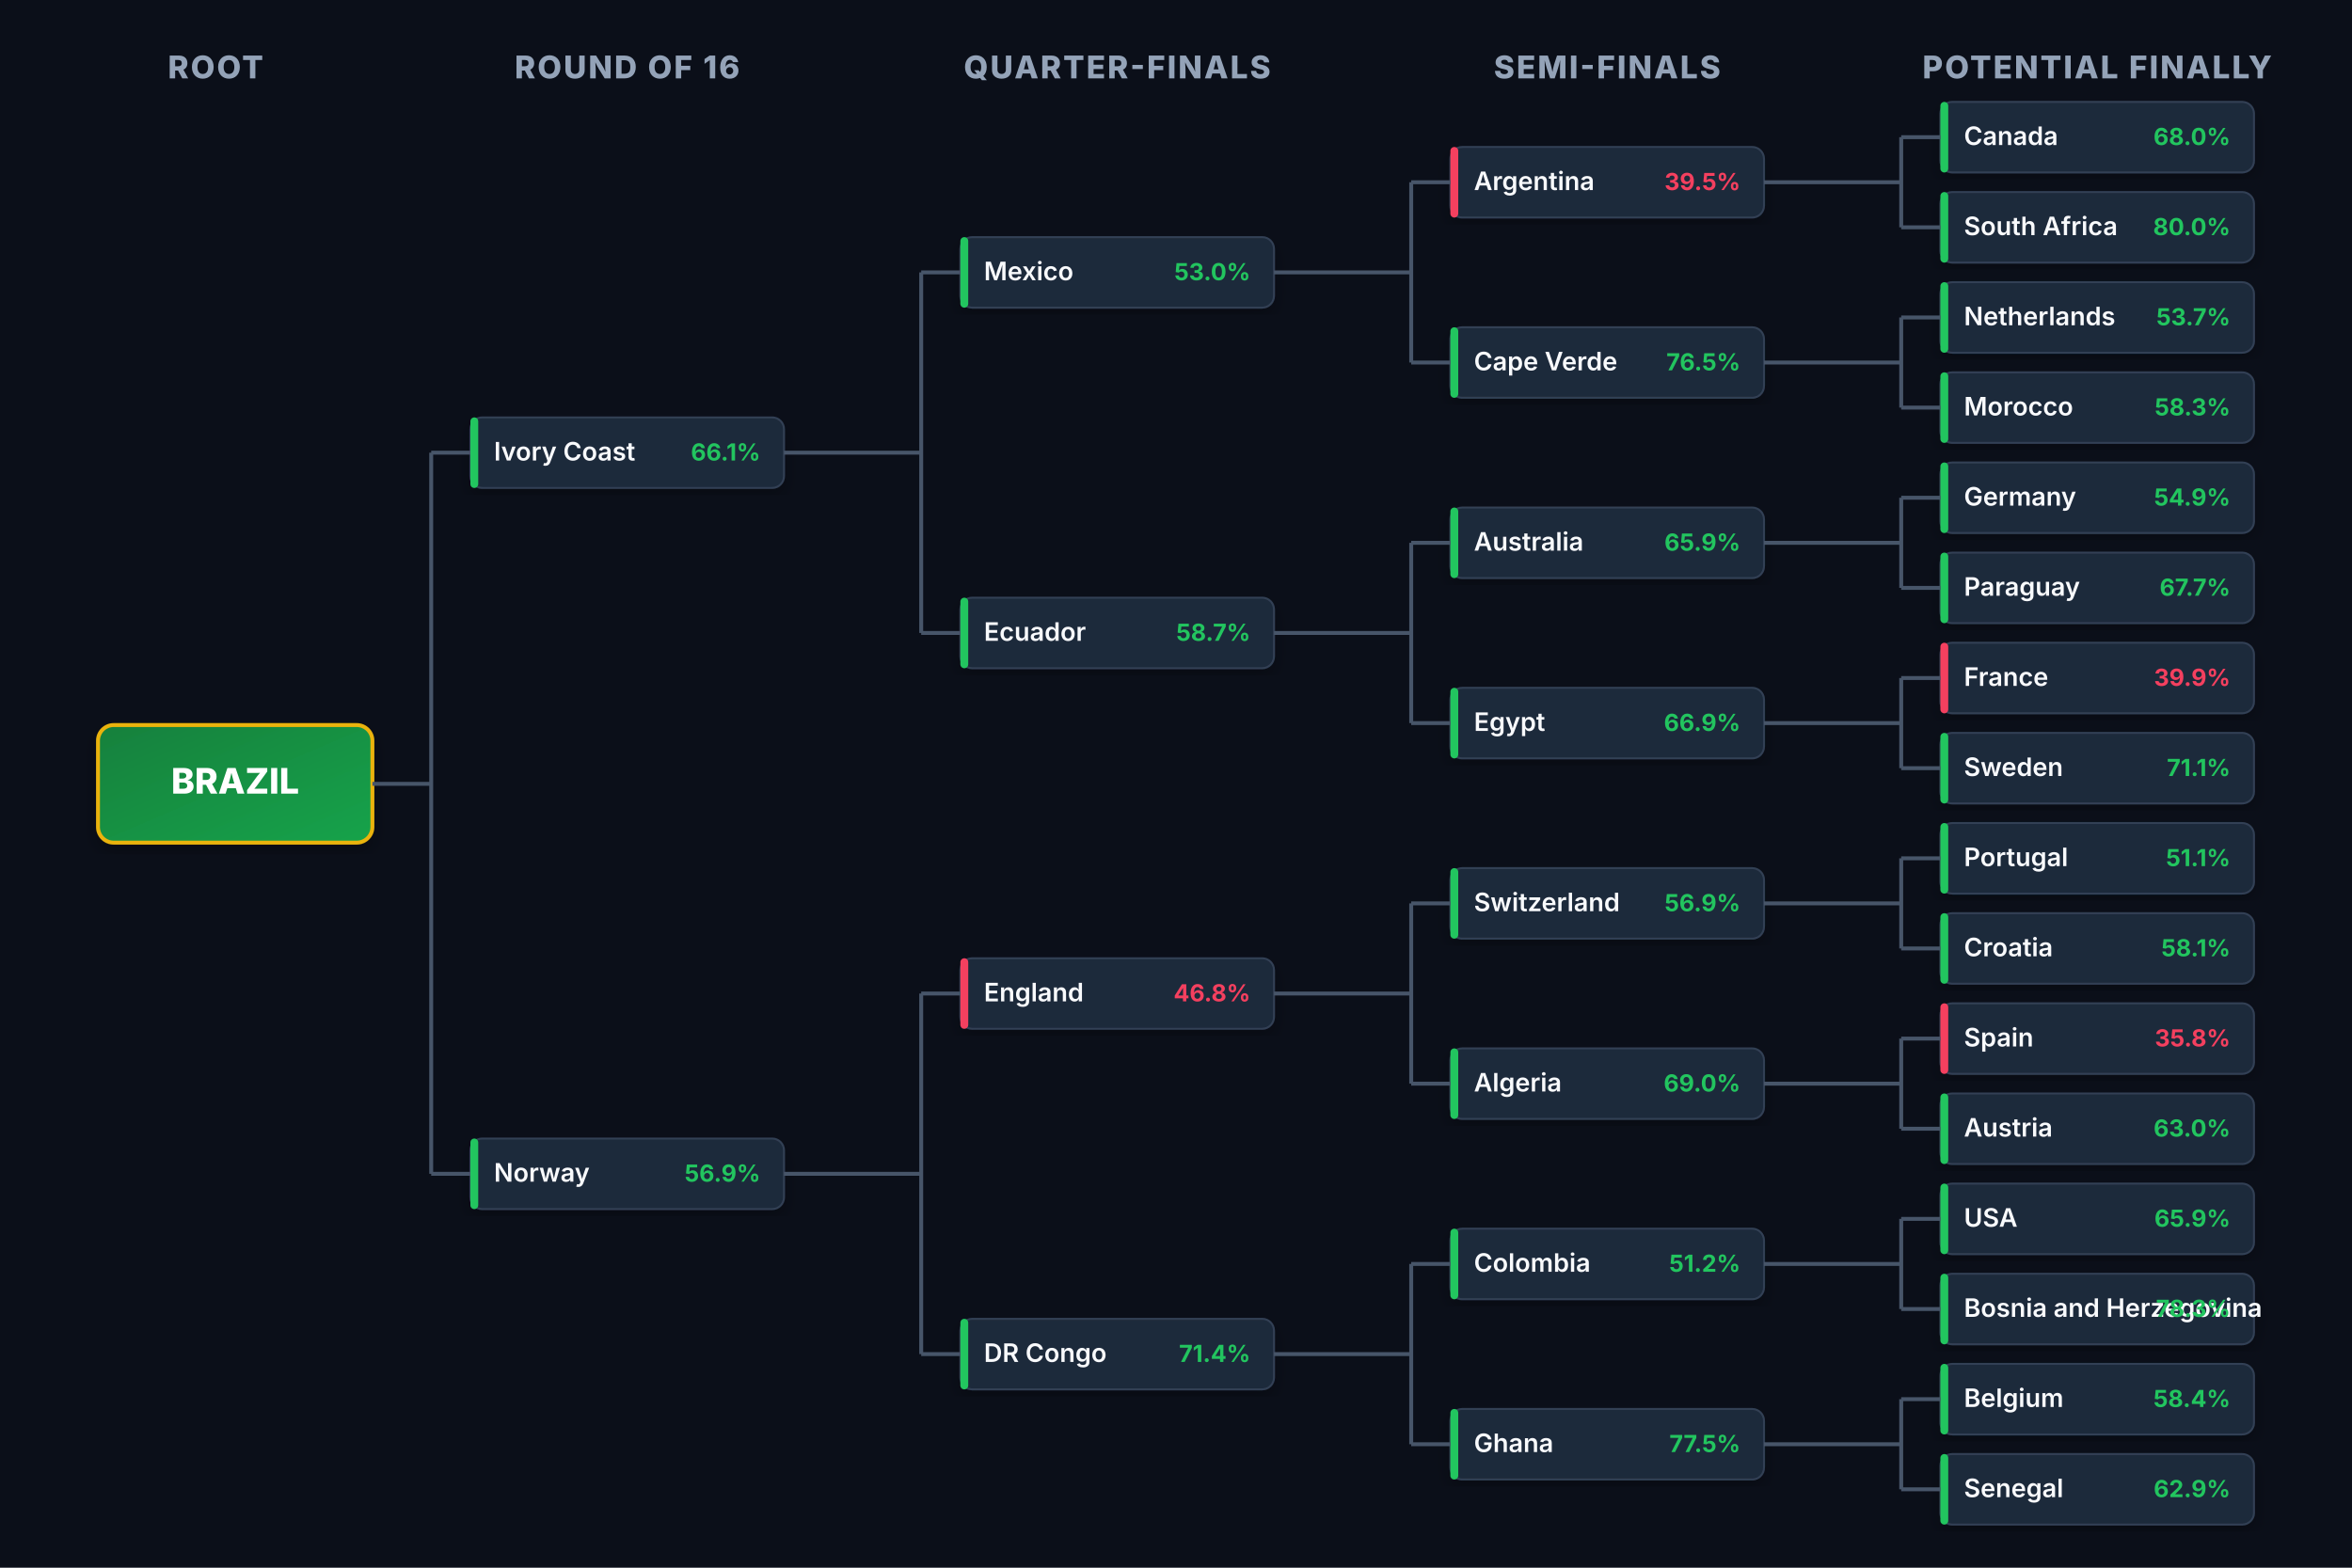
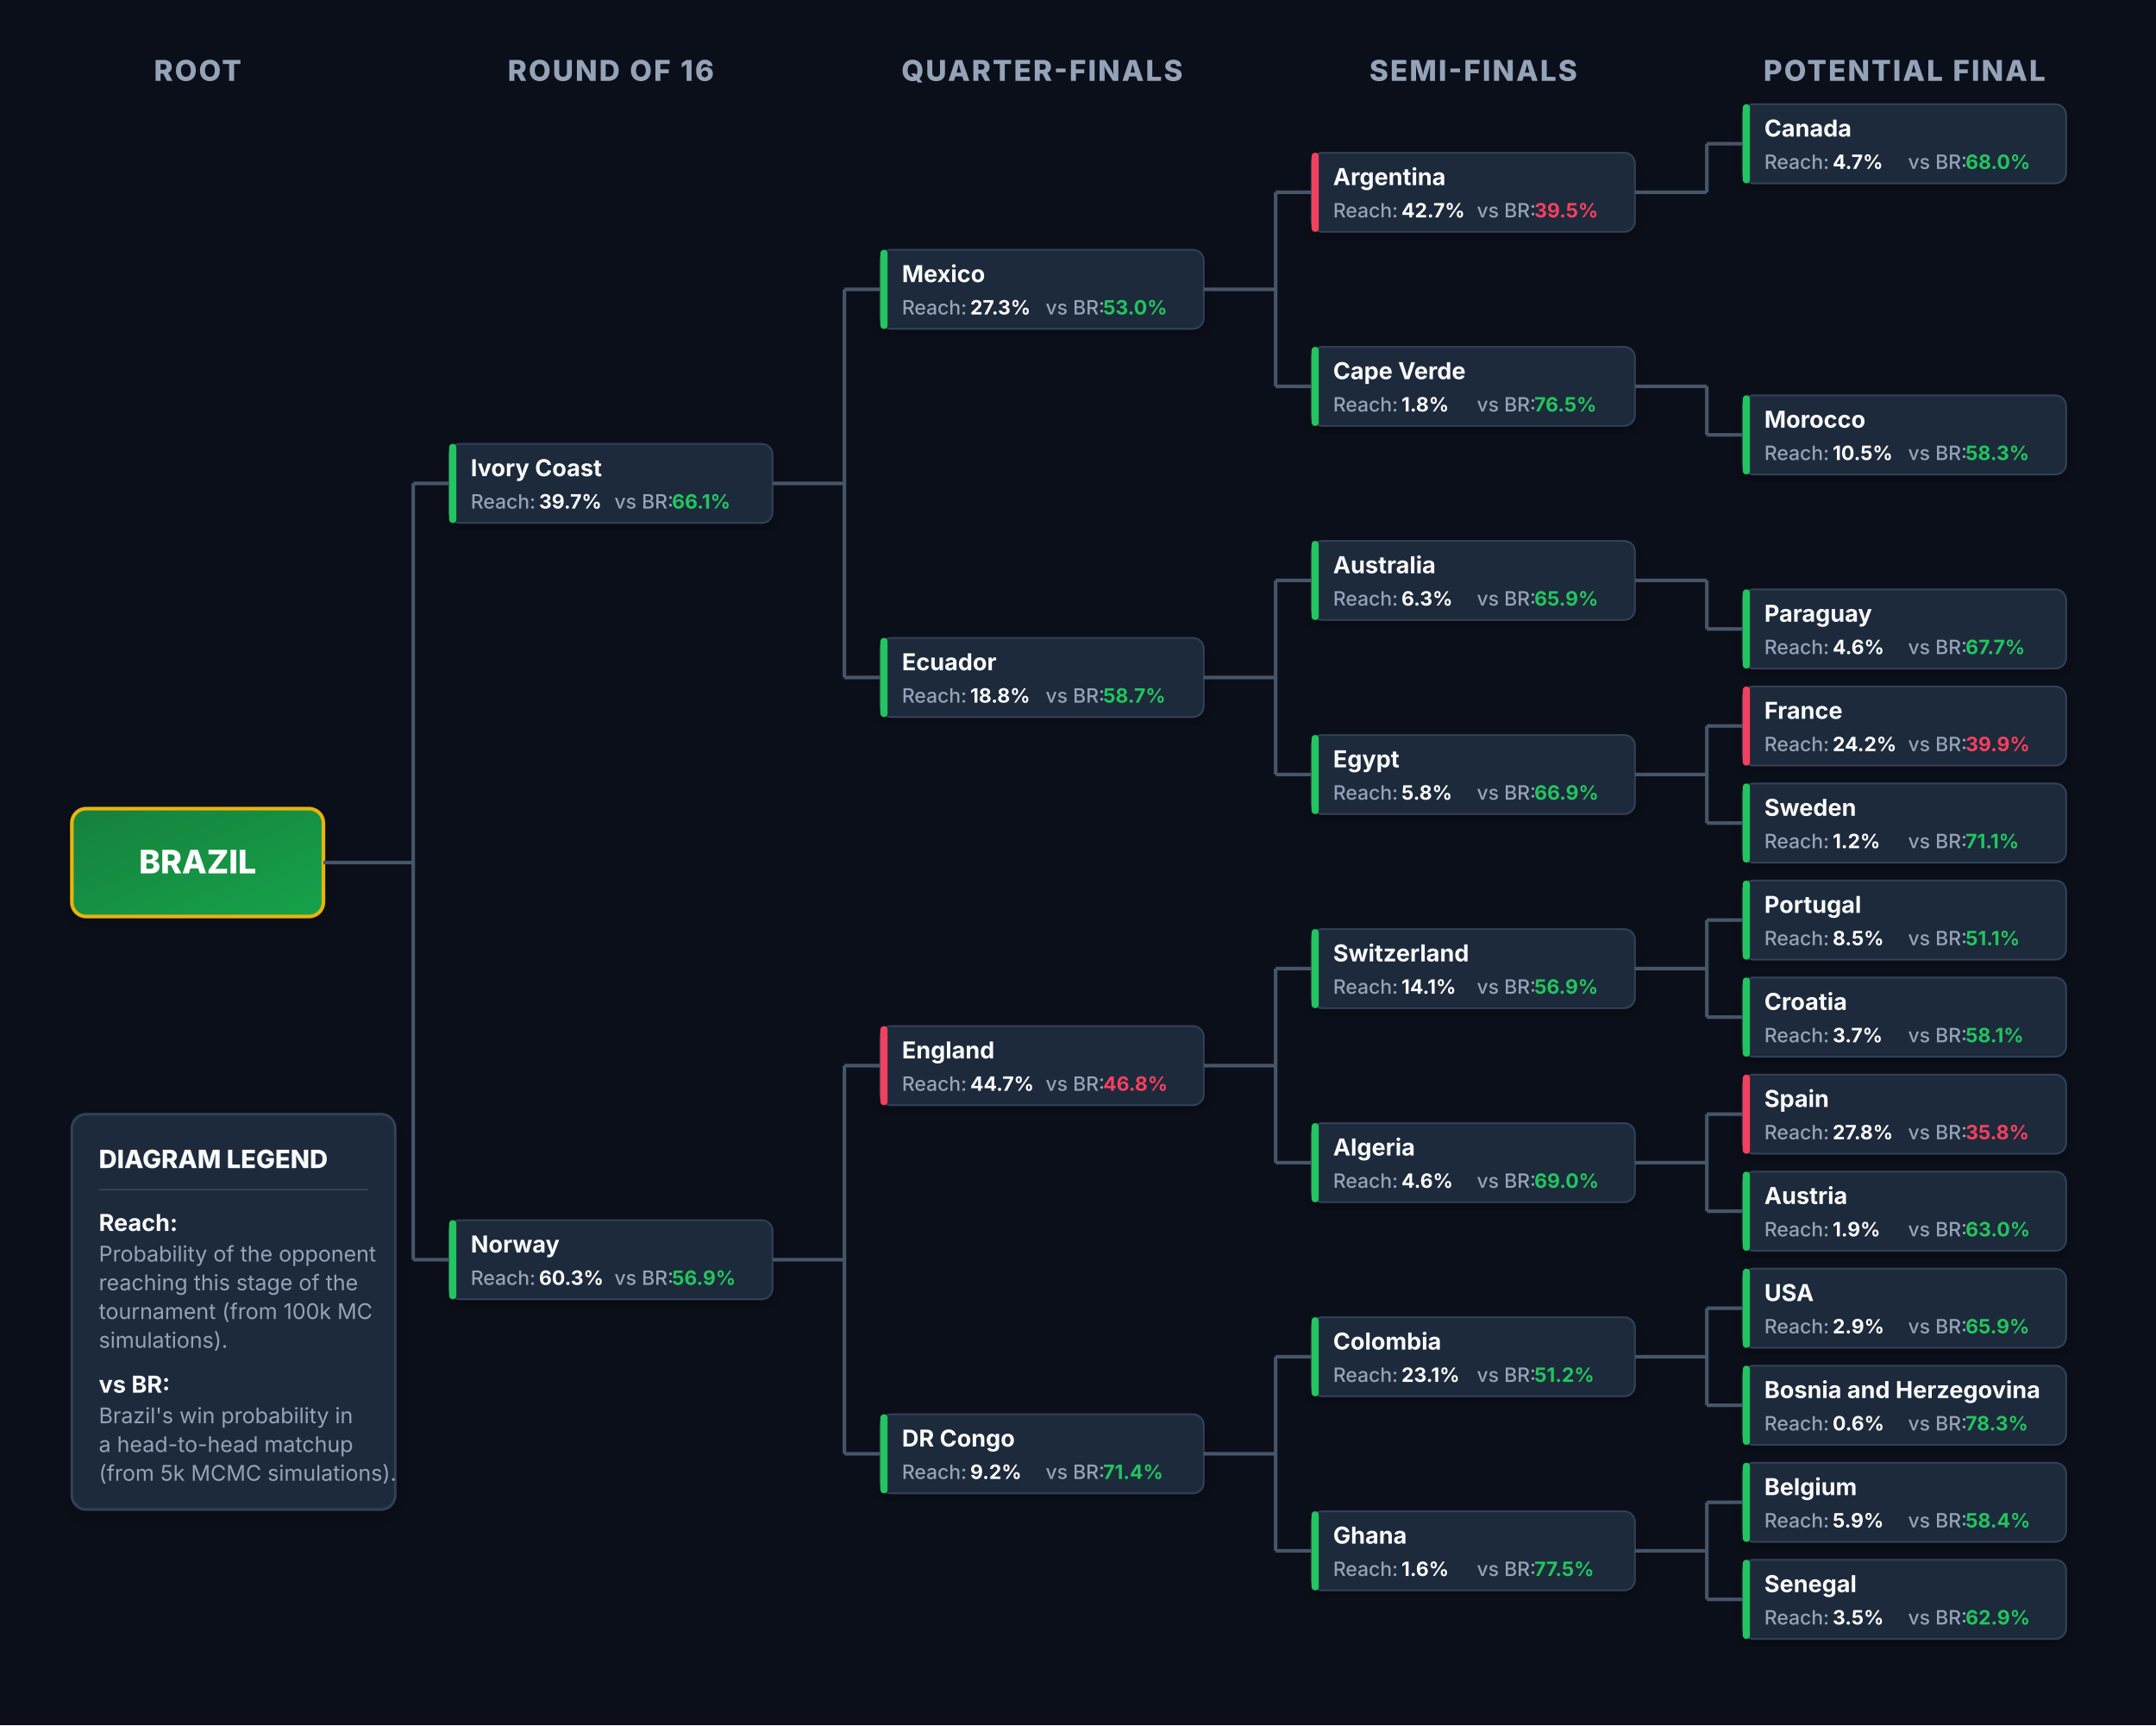
- <svg xmlns="http://www.w3.org/2000/svg" viewBox="0 0 1200 800" width="100%" height="100%">
-   <rect width="1200" height="800" fill="#0b0f19" />
+ <svg xmlns="http://www.w3.org/2000/svg" viewBox="0 0 1200 960" width="100%" height="100%">
+   <rect width="1200" height="960" fill="#0b0f19" />
  <defs>
    <linearGradient id="brazilGrad" x1="0%" y1="0%" x2="100%" y2="100%">
      <stop offset="0%" stop-color="#15803d" />
      <stop offset="100%" stop-color="#16a34a" />
    </linearGradient>
    <filter id="shadow" x="-10%" y="-10%" width="120%" height="120%">
      <feDropShadow dx="0" dy="4" stdDeviation="4" flood-color="#000" flood-opacity="0.25" />
    </filter>
  </defs>
  <style>
-     .team-text { font-family: "Plus Jakarta Sans", "Inter", sans-serif; font-size: 13px; font-weight: 600; fill: #f8fafc; }
-     .prob-text { font-family: "Plus Jakarta Sans", "Inter", sans-serif; font-size: 12px; font-weight: 700; }
+     .team-text { font-family: "Plus Jakarta Sans", "Inter", sans-serif; font-size: 13px; font-weight: 700; fill: #f8fafc; }
+     .lbl-text { font-family: "Plus Jakarta Sans", "Inter", sans-serif; font-size: 11px; font-weight: 500; fill: #94a3b8; }
+     .val-text { font-family: "Plus Jakarta Sans", "Inter", sans-serif; font-size: 11px; font-weight: 700; }
    .stage-title { font-family: "Plus Jakarta Sans", "Inter", sans-serif; font-size: 16px; font-weight: 800; fill: #94a3b8; letter-spacing: 1px; }
    .brazil-title { font-family: "Plus Jakarta Sans", "Inter", sans-serif; font-size: 18px; font-weight: 800; fill: #ffffff; }
    .connection-line { fill: none; stroke: #475569; stroke-width: 2; }
+     .legend-title { font-family: "Plus Jakarta Sans", "Inter", sans-serif; font-size: 14px; font-weight: 800; fill: #f8fafc; }
+     .legend-text { font-family: "Plus Jakarta Sans", "Inter", sans-serif; font-size: 12px; fill: #94a3b8; }
  </style>
-   <text x="110" y="40" text-anchor="middle" class="stage-title">ROOT</text>
-   <text x="320" y="40" text-anchor="middle" class="stage-title">ROUND OF 16</text>
-   <text x="570" y="40" text-anchor="middle" class="stage-title">QUARTER-FINALS</text>
-   <text x="820" y="40" text-anchor="middle" class="stage-title">SEMI-FINALS</text>
-   <text x="1070" y="40" text-anchor="middle" class="stage-title">POTENTIAL FINALLY</text>
-   <rect x="50" y="370" width="140" height="60" rx="8" fill="url(#brazilGrad)" stroke="#eab308" stroke-width="2" filter="url(#shadow)" />
-   <text x="120" y="405" text-anchor="middle" class="brazil-title">BRAZIL</text>
-   <g filter="url(#shadow)">
-     <rect x="990" y="52" width="160" height="36" rx="6" fill="#1e293b" stroke="#334155" stroke-width="1" />
-     <rect x="990" y="52" width="4" height="36" rx="2" fill="#22c55e" />
-     <text x="1002" y="74" class="team-text">Canada</text>
-     <text x="1138" y="74" text-anchor="end" fill="#22c55e" class="prob-text">68.0%</text>
-   </g>
-   <g filter="url(#shadow)">
-     <rect x="990" y="98" width="160" height="36" rx="6" fill="#1e293b" stroke="#334155" stroke-width="1" />
-     <rect x="990" y="98" width="4" height="36" rx="2" fill="#22c55e" />
-     <text x="1002" y="120" class="team-text">South Africa</text>
-     <text x="1138" y="120" text-anchor="end" fill="#22c55e" class="prob-text">80.0%</text>
-   </g>
-   <g filter="url(#shadow)">
-     <rect x="990" y="144" width="160" height="36" rx="6" fill="#1e293b" stroke="#334155" stroke-width="1" />
-     <rect x="990" y="144" width="4" height="36" rx="2" fill="#22c55e" />
-     <text x="1002" y="166" class="team-text">Netherlands</text>
-     <text x="1138" y="166" text-anchor="end" fill="#22c55e" class="prob-text">53.7%</text>
-   </g>
-   <g filter="url(#shadow)">
-     <rect x="990" y="190" width="160" height="36" rx="6" fill="#1e293b" stroke="#334155" stroke-width="1" />
-     <rect x="990" y="190" width="4" height="36" rx="2" fill="#22c55e" />
-     <text x="1002" y="212" class="team-text">Morocco</text>
-     <text x="1138" y="212" text-anchor="end" fill="#22c55e" class="prob-text">58.3%</text>
-   </g>
-   <g filter="url(#shadow)">
-     <rect x="990" y="236" width="160" height="36" rx="6" fill="#1e293b" stroke="#334155" stroke-width="1" />
-     <rect x="990" y="236" width="4" height="36" rx="2" fill="#22c55e" />
-     <text x="1002" y="258" class="team-text">Germany</text>
-     <text x="1138" y="258" text-anchor="end" fill="#22c55e" class="prob-text">54.9%</text>
-   </g>
-   <g filter="url(#shadow)">
-     <rect x="990" y="282" width="160" height="36" rx="6" fill="#1e293b" stroke="#334155" stroke-width="1" />
-     <rect x="990" y="282" width="4" height="36" rx="2" fill="#22c55e" />
-     <text x="1002" y="304" class="team-text">Paraguay</text>
-     <text x="1138" y="304" text-anchor="end" fill="#22c55e" class="prob-text">67.7%</text>
-   </g>
-   <g filter="url(#shadow)">
-     <rect x="990" y="328" width="160" height="36" rx="6" fill="#1e293b" stroke="#334155" stroke-width="1" />
-     <rect x="990" y="328" width="4" height="36" rx="2" fill="#f43f5e" />
-     <text x="1002" y="350" class="team-text">France</text>
-     <text x="1138" y="350" text-anchor="end" fill="#f43f5e" class="prob-text">39.9%</text>
-   </g>
-   <g filter="url(#shadow)">
-     <rect x="990" y="374" width="160" height="36" rx="6" fill="#1e293b" stroke="#334155" stroke-width="1" />
-     <rect x="990" y="374" width="4" height="36" rx="2" fill="#22c55e" />
-     <text x="1002" y="396" class="team-text">Sweden</text>
-     <text x="1138" y="396" text-anchor="end" fill="#22c55e" class="prob-text">71.1%</text>
-   </g>
-   <g filter="url(#shadow)">
-     <rect x="990" y="420" width="160" height="36" rx="6" fill="#1e293b" stroke="#334155" stroke-width="1" />
-     <rect x="990" y="420" width="4" height="36" rx="2" fill="#22c55e" />
-     <text x="1002" y="442" class="team-text">Portugal</text>
-     <text x="1138" y="442" text-anchor="end" fill="#22c55e" class="prob-text">51.1%</text>
-   </g>
-   <g filter="url(#shadow)">
-     <rect x="990" y="466" width="160" height="36" rx="6" fill="#1e293b" stroke="#334155" stroke-width="1" />
-     <rect x="990" y="466" width="4" height="36" rx="2" fill="#22c55e" />
-     <text x="1002" y="488" class="team-text">Croatia</text>
-     <text x="1138" y="488" text-anchor="end" fill="#22c55e" class="prob-text">58.1%</text>
-   </g>
-   <g filter="url(#shadow)">
-     <rect x="990" y="512" width="160" height="36" rx="6" fill="#1e293b" stroke="#334155" stroke-width="1" />
-     <rect x="990" y="512" width="4" height="36" rx="2" fill="#f43f5e" />
-     <text x="1002" y="534" class="team-text">Spain</text>
-     <text x="1138" y="534" text-anchor="end" fill="#f43f5e" class="prob-text">35.8%</text>
-   </g>
-   <g filter="url(#shadow)">
-     <rect x="990" y="558" width="160" height="36" rx="6" fill="#1e293b" stroke="#334155" stroke-width="1" />
-     <rect x="990" y="558" width="4" height="36" rx="2" fill="#22c55e" />
-     <text x="1002" y="580" class="team-text">Austria</text>
-     <text x="1138" y="580" text-anchor="end" fill="#22c55e" class="prob-text">63.0%</text>
-   </g>
-   <g filter="url(#shadow)">
-     <rect x="990" y="604" width="160" height="36" rx="6" fill="#1e293b" stroke="#334155" stroke-width="1" />
-     <rect x="990" y="604" width="4" height="36" rx="2" fill="#22c55e" />
-     <text x="1002" y="626" class="team-text">USA</text>
-     <text x="1138" y="626" text-anchor="end" fill="#22c55e" class="prob-text">65.9%</text>
-   </g>
-   <g filter="url(#shadow)">
-     <rect x="990" y="650" width="160" height="36" rx="6" fill="#1e293b" stroke="#334155" stroke-width="1" />
-     <rect x="990" y="650" width="4" height="36" rx="2" fill="#22c55e" />
-     <text x="1002" y="672" class="team-text">Bosnia and Herzegovina</text>
-     <text x="1138" y="672" text-anchor="end" fill="#22c55e" class="prob-text">78.3%</text>
-   </g>
-   <g filter="url(#shadow)">
-     <rect x="990" y="696" width="160" height="36" rx="6" fill="#1e293b" stroke="#334155" stroke-width="1" />
-     <rect x="990" y="696" width="4" height="36" rx="2" fill="#22c55e" />
-     <text x="1002" y="718" class="team-text">Belgium</text>
-     <text x="1138" y="718" text-anchor="end" fill="#22c55e" class="prob-text">58.4%</text>
-   </g>
-   <g filter="url(#shadow)">
-     <rect x="990" y="742" width="160" height="36" rx="6" fill="#1e293b" stroke="#334155" stroke-width="1" />
-     <rect x="990" y="742" width="4" height="36" rx="2" fill="#22c55e" />
-     <text x="1002" y="764" class="team-text">Senegal</text>
-     <text x="1138" y="764" text-anchor="end" fill="#22c55e" class="prob-text">62.9%</text>
-   </g>
-   <g filter="url(#shadow)">
-     <rect x="740" y="75.0" width="160" height="36" rx="6" fill="#1e293b" stroke="#334155" stroke-width="1" />
-     <rect x="740" y="75.0" width="4" height="36" rx="2" fill="#f43f5e" />
-     <text x="752" y="97.0" class="team-text">Argentina</text>
-     <text x="888" y="97.0" text-anchor="end" fill="#f43f5e" class="prob-text">39.5%</text>
-   </g>
-   <g filter="url(#shadow)">
-     <rect x="740" y="167.0" width="160" height="36" rx="6" fill="#1e293b" stroke="#334155" stroke-width="1" />
-     <rect x="740" y="167.0" width="4" height="36" rx="2" fill="#22c55e" />
-     <text x="752" y="189.0" class="team-text">Cape Verde</text>
-     <text x="888" y="189.0" text-anchor="end" fill="#22c55e" class="prob-text">76.5%</text>
-   </g>
-   <g filter="url(#shadow)">
-     <rect x="740" y="259.0" width="160" height="36" rx="6" fill="#1e293b" stroke="#334155" stroke-width="1" />
-     <rect x="740" y="259.0" width="4" height="36" rx="2" fill="#22c55e" />
-     <text x="752" y="281.0" class="team-text">Australia</text>
-     <text x="888" y="281.0" text-anchor="end" fill="#22c55e" class="prob-text">65.9%</text>
-   </g>
-   <g filter="url(#shadow)">
-     <rect x="740" y="351.0" width="160" height="36" rx="6" fill="#1e293b" stroke="#334155" stroke-width="1" />
-     <rect x="740" y="351.0" width="4" height="36" rx="2" fill="#22c55e" />
-     <text x="752" y="373.0" class="team-text">Egypt</text>
-     <text x="888" y="373.0" text-anchor="end" fill="#22c55e" class="prob-text">66.9%</text>
-   </g>
-   <g filter="url(#shadow)">
-     <rect x="740" y="443.0" width="160" height="36" rx="6" fill="#1e293b" stroke="#334155" stroke-width="1" />
-     <rect x="740" y="443.0" width="4" height="36" rx="2" fill="#22c55e" />
-     <text x="752" y="465.0" class="team-text">Switzerland</text>
-     <text x="888" y="465.0" text-anchor="end" fill="#22c55e" class="prob-text">56.9%</text>
-   </g>
-   <g filter="url(#shadow)">
-     <rect x="740" y="535.0" width="160" height="36" rx="6" fill="#1e293b" stroke="#334155" stroke-width="1" />
-     <rect x="740" y="535.0" width="4" height="36" rx="2" fill="#22c55e" />
-     <text x="752" y="557.0" class="team-text">Algeria</text>
-     <text x="888" y="557.0" text-anchor="end" fill="#22c55e" class="prob-text">69.0%</text>
-   </g>
-   <g filter="url(#shadow)">
-     <rect x="740" y="627.0" width="160" height="36" rx="6" fill="#1e293b" stroke="#334155" stroke-width="1" />
-     <rect x="740" y="627.0" width="4" height="36" rx="2" fill="#22c55e" />
-     <text x="752" y="649.0" class="team-text">Colombia</text>
-     <text x="888" y="649.0" text-anchor="end" fill="#22c55e" class="prob-text">51.2%</text>
-   </g>
-   <g filter="url(#shadow)">
-     <rect x="740" y="719.0" width="160" height="36" rx="6" fill="#1e293b" stroke="#334155" stroke-width="1" />
-     <rect x="740" y="719.0" width="4" height="36" rx="2" fill="#22c55e" />
-     <text x="752" y="741.0" class="team-text">Ghana</text>
-     <text x="888" y="741.0" text-anchor="end" fill="#22c55e" class="prob-text">77.5%</text>
-   </g>
-   <g filter="url(#shadow)">
-     <rect x="490" y="121.0" width="160" height="36" rx="6" fill="#1e293b" stroke="#334155" stroke-width="1" />
-     <rect x="490" y="121.0" width="4" height="36" rx="2" fill="#22c55e" />
-     <text x="502" y="143.0" class="team-text">Mexico</text>
-     <text x="638" y="143.0" text-anchor="end" fill="#22c55e" class="prob-text">53.0%</text>
-   </g>
-   <g filter="url(#shadow)">
-     <rect x="490" y="305.0" width="160" height="36" rx="6" fill="#1e293b" stroke="#334155" stroke-width="1" />
-     <rect x="490" y="305.0" width="4" height="36" rx="2" fill="#22c55e" />
-     <text x="502" y="327.0" class="team-text">Ecuador</text>
-     <text x="638" y="327.0" text-anchor="end" fill="#22c55e" class="prob-text">58.7%</text>
-   </g>
-   <g filter="url(#shadow)">
-     <rect x="490" y="489.0" width="160" height="36" rx="6" fill="#1e293b" stroke="#334155" stroke-width="1" />
-     <rect x="490" y="489.0" width="4" height="36" rx="2" fill="#f43f5e" />
-     <text x="502" y="511.0" class="team-text">England</text>
-     <text x="638" y="511.0" text-anchor="end" fill="#f43f5e" class="prob-text">46.8%</text>
-   </g>
-   <g filter="url(#shadow)">
-     <rect x="490" y="673.0" width="160" height="36" rx="6" fill="#1e293b" stroke="#334155" stroke-width="1" />
-     <rect x="490" y="673.0" width="4" height="36" rx="2" fill="#22c55e" />
-     <text x="502" y="695.0" class="team-text">DR Congo</text>
-     <text x="638" y="695.0" text-anchor="end" fill="#22c55e" class="prob-text">71.4%</text>
-   </g>
-   <g filter="url(#shadow)">
-     <rect x="240" y="213.0" width="160" height="36" rx="6" fill="#1e293b" stroke="#334155" stroke-width="1" />
-     <rect x="240" y="213.0" width="4" height="36" rx="2" fill="#22c55e" />
-     <text x="252" y="235.0" class="team-text">Ivory Coast</text>
-     <text x="388" y="235.0" text-anchor="end" fill="#22c55e" class="prob-text">66.1%</text>
-   </g>
-   <g filter="url(#shadow)">
-     <rect x="240" y="581.0" width="160" height="36" rx="6" fill="#1e293b" stroke="#334155" stroke-width="1" />
-     <rect x="240" y="581.0" width="4" height="36" rx="2" fill="#22c55e" />
-     <text x="252" y="603.0" class="team-text">Norway</text>
-     <text x="388" y="603.0" text-anchor="end" fill="#22c55e" class="prob-text">56.9%</text>
-   </g>
-   <path d="M 190 400 L 220 400" class="connection-line" />
-   <path d="M 220 231.0 L 220 599.0" class="connection-line" />
-   <path d="M 220 231.0 L 240 231.0" class="connection-line" />
-   <path d="M 220 599.0 L 240 599.0" class="connection-line" />
-   <path d="M 400 231.0 L 470 231.0" class="connection-line" />
-   <path d="M 470 139.0 L 470 323.0" class="connection-line" />
-   <path d="M 470 139.0 L 490 139.0" class="connection-line" />
-   <path d="M 470 323.0 L 490 323.0" class="connection-line" />
-   <path d="M 400 599.0 L 470 599.0" class="connection-line" />
-   <path d="M 470 507.0 L 470 691.0" class="connection-line" />
-   <path d="M 470 507.0 L 490 507.0" class="connection-line" />
-   <path d="M 470 691.0 L 490 691.0" class="connection-line" />
-   <path d="M 650 139.0 L 720 139.0" class="connection-line" />
-   <path d="M 720 93.0 L 720 185.0" class="connection-line" />
-   <path d="M 720 93.0 L 740 93.0" class="connection-line" />
-   <path d="M 720 185.0 L 740 185.0" class="connection-line" />
-   <path d="M 650 323.0 L 720 323.0" class="connection-line" />
-   <path d="M 720 277.0 L 720 369.0" class="connection-line" />
-   <path d="M 720 277.0 L 740 277.0" class="connection-line" />
-   <path d="M 720 369.0 L 740 369.0" class="connection-line" />
-   <path d="M 650 507.0 L 720 507.0" class="connection-line" />
-   <path d="M 720 461.0 L 720 553.0" class="connection-line" />
-   <path d="M 720 461.0 L 740 461.0" class="connection-line" />
-   <path d="M 720 553.0 L 740 553.0" class="connection-line" />
-   <path d="M 650 691.0 L 720 691.0" class="connection-line" />
-   <path d="M 720 645.0 L 720 737.0" class="connection-line" />
-   <path d="M 720 645.0 L 740 645.0" class="connection-line" />
-   <path d="M 720 737.0 L 740 737.0" class="connection-line" />
-   <path d="M 900 93.0 L 970 93.0" class="connection-line" />
-   <path d="M 970 70 L 970 116" class="connection-line" />
-   <path d="M 970 70 L 990 70" class="connection-line" />
-   <path d="M 970 116 L 990 116" class="connection-line" />
-   <path d="M 900 185.0 L 970 185.0" class="connection-line" />
-   <path d="M 970 162 L 970 208" class="connection-line" />
-   <path d="M 970 162 L 990 162" class="connection-line" />
-   <path d="M 970 208 L 990 208" class="connection-line" />
-   <path d="M 900 277.0 L 970 277.0" class="connection-line" />
-   <path d="M 970 254 L 970 300" class="connection-line" />
-   <path d="M 970 254 L 990 254" class="connection-line" />
-   <path d="M 970 300 L 990 300" class="connection-line" />
-   <path d="M 900 369.0 L 970 369.0" class="connection-line" />
-   <path d="M 970 346 L 970 392" class="connection-line" />
-   <path d="M 970 346 L 990 346" class="connection-line" />
-   <path d="M 970 392 L 990 392" class="connection-line" />
-   <path d="M 900 461.0 L 970 461.0" class="connection-line" />
-   <path d="M 970 438 L 970 484" class="connection-line" />
-   <path d="M 970 438 L 990 438" class="connection-line" />
-   <path d="M 970 484 L 990 484" class="connection-line" />
-   <path d="M 900 553.0 L 970 553.0" class="connection-line" />
-   <path d="M 970 530 L 970 576" class="connection-line" />
-   <path d="M 970 530 L 990 530" class="connection-line" />
-   <path d="M 970 576 L 990 576" class="connection-line" />
-   <path d="M 900 645.0 L 970 645.0" class="connection-line" />
-   <path d="M 970 622 L 970 668" class="connection-line" />
-   <path d="M 970 622 L 990 622" class="connection-line" />
-   <path d="M 970 668 L 990 668" class="connection-line" />
-   <path d="M 900 737.0 L 970 737.0" class="connection-line" />
-   <path d="M 970 714 L 970 760" class="connection-line" />
-   <path d="M 970 714 L 990 714" class="connection-line" />
-   <path d="M 970 760 L 990 760" class="connection-line" />
+   <text x="110" y="45" text-anchor="middle" class="stage-title">ROOT</text>
+   <text x="340" y="45" text-anchor="middle" class="stage-title">ROUND OF 16</text>
+   <text x="580" y="45" text-anchor="middle" class="stage-title">QUARTER-FINALS</text>
+   <text x="820" y="45" text-anchor="middle" class="stage-title">SEMI-FINALS</text>
+   <text x="1060" y="45" text-anchor="middle" class="stage-title">POTENTIAL FINAL</text>
+   <rect x="40" y="450" width="140" height="60" rx="8" fill="url(#brazilGrad)" stroke="#eab308" stroke-width="2" filter="url(#shadow)" />
+   <text x="110" y="486" text-anchor="middle" class="brazil-title">BRAZIL</text>
+   <g filter="url(#shadow)">
+     <rect x="970" y="58" width="180" height="44" rx="6" fill="#1e293b" stroke="#334155" stroke-width="1" />
+     <rect x="970" y="58" width="4" height="44" rx="2" fill="#22c55e" />
+     <text x="982" y="76" class="team-text">Canada</text>
+     <text x="982" y="94" class="lbl-text">Reach:</text>
+     <text x="1020" y="94" fill="#f8fafc" class="val-text">4.7%</text>
+     <text x="1062" y="94" class="lbl-text">vs BR:</text>
+     <text x="1094" y="94" fill="#22c55e" class="val-text">68.0%</text>
+   </g>
+   <g filter="url(#shadow)">
+     <rect x="970" y="220" width="180" height="44" rx="6" fill="#1e293b" stroke="#334155" stroke-width="1" />
+     <rect x="970" y="220" width="4" height="44" rx="2" fill="#22c55e" />
+     <text x="982" y="238" class="team-text">Morocco</text>
+     <text x="982" y="256" class="lbl-text">Reach:</text>
+     <text x="1020" y="256" fill="#f8fafc" class="val-text">10.5%</text>
+     <text x="1062" y="256" class="lbl-text">vs BR:</text>
+     <text x="1094" y="256" fill="#22c55e" class="val-text">58.3%</text>
+   </g>
+   <g filter="url(#shadow)">
+     <rect x="970" y="328" width="180" height="44" rx="6" fill="#1e293b" stroke="#334155" stroke-width="1" />
+     <rect x="970" y="328" width="4" height="44" rx="2" fill="#22c55e" />
+     <text x="982" y="346" class="team-text">Paraguay</text>
+     <text x="982" y="364" class="lbl-text">Reach:</text>
+     <text x="1020" y="364" fill="#f8fafc" class="val-text">4.6%</text>
+     <text x="1062" y="364" class="lbl-text">vs BR:</text>
+     <text x="1094" y="364" fill="#22c55e" class="val-text">67.7%</text>
+   </g>
+   <g filter="url(#shadow)">
+     <rect x="970" y="382" width="180" height="44" rx="6" fill="#1e293b" stroke="#334155" stroke-width="1" />
+     <rect x="970" y="382" width="4" height="44" rx="2" fill="#f43f5e" />
+     <text x="982" y="400" class="team-text">France</text>
+     <text x="982" y="418" class="lbl-text">Reach:</text>
+     <text x="1020" y="418" fill="#f8fafc" class="val-text">24.2%</text>
+     <text x="1062" y="418" class="lbl-text">vs BR:</text>
+     <text x="1094" y="418" fill="#f43f5e" class="val-text">39.9%</text>
+   </g>
+   <g filter="url(#shadow)">
+     <rect x="970" y="436" width="180" height="44" rx="6" fill="#1e293b" stroke="#334155" stroke-width="1" />
+     <rect x="970" y="436" width="4" height="44" rx="2" fill="#22c55e" />
+     <text x="982" y="454" class="team-text">Sweden</text>
+     <text x="982" y="472" class="lbl-text">Reach:</text>
+     <text x="1020" y="472" fill="#f8fafc" class="val-text">1.2%</text>
+     <text x="1062" y="472" class="lbl-text">vs BR:</text>
+     <text x="1094" y="472" fill="#22c55e" class="val-text">71.1%</text>
+   </g>
+   <g filter="url(#shadow)">
+     <rect x="970" y="490" width="180" height="44" rx="6" fill="#1e293b" stroke="#334155" stroke-width="1" />
+     <rect x="970" y="490" width="4" height="44" rx="2" fill="#22c55e" />
+     <text x="982" y="508" class="team-text">Portugal</text>
+     <text x="982" y="526" class="lbl-text">Reach:</text>
+     <text x="1020" y="526" fill="#f8fafc" class="val-text">8.5%</text>
+     <text x="1062" y="526" class="lbl-text">vs BR:</text>
+     <text x="1094" y="526" fill="#22c55e" class="val-text">51.1%</text>
+   </g>
+   <g filter="url(#shadow)">
+     <rect x="970" y="544" width="180" height="44" rx="6" fill="#1e293b" stroke="#334155" stroke-width="1" />
+     <rect x="970" y="544" width="4" height="44" rx="2" fill="#22c55e" />
+     <text x="982" y="562" class="team-text">Croatia</text>
+     <text x="982" y="580" class="lbl-text">Reach:</text>
+     <text x="1020" y="580" fill="#f8fafc" class="val-text">3.7%</text>
+     <text x="1062" y="580" class="lbl-text">vs BR:</text>
+     <text x="1094" y="580" fill="#22c55e" class="val-text">58.1%</text>
+   </g>
+   <g filter="url(#shadow)">
+     <rect x="970" y="598" width="180" height="44" rx="6" fill="#1e293b" stroke="#334155" stroke-width="1" />
+     <rect x="970" y="598" width="4" height="44" rx="2" fill="#f43f5e" />
+     <text x="982" y="616" class="team-text">Spain</text>
+     <text x="982" y="634" class="lbl-text">Reach:</text>
+     <text x="1020" y="634" fill="#f8fafc" class="val-text">27.8%</text>
+     <text x="1062" y="634" class="lbl-text">vs BR:</text>
+     <text x="1094" y="634" fill="#f43f5e" class="val-text">35.8%</text>
+   </g>
+   <g filter="url(#shadow)">
+     <rect x="970" y="652" width="180" height="44" rx="6" fill="#1e293b" stroke="#334155" stroke-width="1" />
+     <rect x="970" y="652" width="4" height="44" rx="2" fill="#22c55e" />
+     <text x="982" y="670" class="team-text">Austria</text>
+     <text x="982" y="688" class="lbl-text">Reach:</text>
+     <text x="1020" y="688" fill="#f8fafc" class="val-text">1.9%</text>
+     <text x="1062" y="688" class="lbl-text">vs BR:</text>
+     <text x="1094" y="688" fill="#22c55e" class="val-text">63.0%</text>
+   </g>
+   <g filter="url(#shadow)">
+     <rect x="970" y="706" width="180" height="44" rx="6" fill="#1e293b" stroke="#334155" stroke-width="1" />
+     <rect x="970" y="706" width="4" height="44" rx="2" fill="#22c55e" />
+     <text x="982" y="724" class="team-text">USA</text>
+     <text x="982" y="742" class="lbl-text">Reach:</text>
+     <text x="1020" y="742" fill="#f8fafc" class="val-text">2.9%</text>
+     <text x="1062" y="742" class="lbl-text">vs BR:</text>
+     <text x="1094" y="742" fill="#22c55e" class="val-text">65.9%</text>
+   </g>
+   <g filter="url(#shadow)">
+     <rect x="970" y="760" width="180" height="44" rx="6" fill="#1e293b" stroke="#334155" stroke-width="1" />
+     <rect x="970" y="760" width="4" height="44" rx="2" fill="#22c55e" />
+     <text x="982" y="778" class="team-text">Bosnia and Herzegovina</text>
+     <text x="982" y="796" class="lbl-text">Reach:</text>
+     <text x="1020" y="796" fill="#f8fafc" class="val-text">0.6%</text>
+     <text x="1062" y="796" class="lbl-text">vs BR:</text>
+     <text x="1094" y="796" fill="#22c55e" class="val-text">78.3%</text>
+   </g>
+   <g filter="url(#shadow)">
+     <rect x="970" y="814" width="180" height="44" rx="6" fill="#1e293b" stroke="#334155" stroke-width="1" />
+     <rect x="970" y="814" width="4" height="44" rx="2" fill="#22c55e" />
+     <text x="982" y="832" class="team-text">Belgium</text>
+     <text x="982" y="850" class="lbl-text">Reach:</text>
+     <text x="1020" y="850" fill="#f8fafc" class="val-text">5.9%</text>
+     <text x="1062" y="850" class="lbl-text">vs BR:</text>
+     <text x="1094" y="850" fill="#22c55e" class="val-text">58.4%</text>
+   </g>
+   <g filter="url(#shadow)">
+     <rect x="970" y="868" width="180" height="44" rx="6" fill="#1e293b" stroke="#334155" stroke-width="1" />
+     <rect x="970" y="868" width="4" height="44" rx="2" fill="#22c55e" />
+     <text x="982" y="886" class="team-text">Senegal</text>
+     <text x="982" y="904" class="lbl-text">Reach:</text>
+     <text x="1020" y="904" fill="#f8fafc" class="val-text">3.5%</text>
+     <text x="1062" y="904" class="lbl-text">vs BR:</text>
+     <text x="1094" y="904" fill="#22c55e" class="val-text">62.9%</text>
+   </g>
+   <g filter="url(#shadow)">
+     <rect x="730" y="85.0" width="180" height="44" rx="6" fill="#1e293b" stroke="#334155" stroke-width="1" />
+     <rect x="730" y="85.0" width="4" height="44" rx="2" fill="#f43f5e" />
+     <text x="742" y="103.0" class="team-text">Argentina</text>
+     <text x="742" y="121.0" class="lbl-text">Reach:</text>
+     <text x="780" y="121.0" fill="#f8fafc" class="val-text">42.7%</text>
+     <text x="822" y="121.0" class="lbl-text">vs BR:</text>
+     <text x="854" y="121.0" fill="#f43f5e" class="val-text">39.5%</text>
+   </g>
+   <g filter="url(#shadow)">
+     <rect x="730" y="193.0" width="180" height="44" rx="6" fill="#1e293b" stroke="#334155" stroke-width="1" />
+     <rect x="730" y="193.0" width="4" height="44" rx="2" fill="#22c55e" />
+     <text x="742" y="211.0" class="team-text">Cape Verde</text>
+     <text x="742" y="229.0" class="lbl-text">Reach:</text>
+     <text x="780" y="229.0" fill="#f8fafc" class="val-text">1.8%</text>
+     <text x="822" y="229.0" class="lbl-text">vs BR:</text>
+     <text x="854" y="229.0" fill="#22c55e" class="val-text">76.5%</text>
+   </g>
+   <g filter="url(#shadow)">
+     <rect x="730" y="301.0" width="180" height="44" rx="6" fill="#1e293b" stroke="#334155" stroke-width="1" />
+     <rect x="730" y="301.0" width="4" height="44" rx="2" fill="#22c55e" />
+     <text x="742" y="319.0" class="team-text">Australia</text>
+     <text x="742" y="337.0" class="lbl-text">Reach:</text>
+     <text x="780" y="337.0" fill="#f8fafc" class="val-text">6.3%</text>
+     <text x="822" y="337.0" class="lbl-text">vs BR:</text>
+     <text x="854" y="337.0" fill="#22c55e" class="val-text">65.9%</text>
+   </g>
+   <g filter="url(#shadow)">
+     <rect x="730" y="409.0" width="180" height="44" rx="6" fill="#1e293b" stroke="#334155" stroke-width="1" />
+     <rect x="730" y="409.0" width="4" height="44" rx="2" fill="#22c55e" />
+     <text x="742" y="427.0" class="team-text">Egypt</text>
+     <text x="742" y="445.0" class="lbl-text">Reach:</text>
+     <text x="780" y="445.0" fill="#f8fafc" class="val-text">5.8%</text>
+     <text x="822" y="445.0" class="lbl-text">vs BR:</text>
+     <text x="854" y="445.0" fill="#22c55e" class="val-text">66.9%</text>
+   </g>
+   <g filter="url(#shadow)">
+     <rect x="730" y="517.0" width="180" height="44" rx="6" fill="#1e293b" stroke="#334155" stroke-width="1" />
+     <rect x="730" y="517.0" width="4" height="44" rx="2" fill="#22c55e" />
+     <text x="742" y="535.0" class="team-text">Switzerland</text>
+     <text x="742" y="553.0" class="lbl-text">Reach:</text>
+     <text x="780" y="553.0" fill="#f8fafc" class="val-text">14.1%</text>
+     <text x="822" y="553.0" class="lbl-text">vs BR:</text>
+     <text x="854" y="553.0" fill="#22c55e" class="val-text">56.9%</text>
+   </g>
+   <g filter="url(#shadow)">
+     <rect x="730" y="625.0" width="180" height="44" rx="6" fill="#1e293b" stroke="#334155" stroke-width="1" />
+     <rect x="730" y="625.0" width="4" height="44" rx="2" fill="#22c55e" />
+     <text x="742" y="643.0" class="team-text">Algeria</text>
+     <text x="742" y="661.0" class="lbl-text">Reach:</text>
+     <text x="780" y="661.0" fill="#f8fafc" class="val-text">4.6%</text>
+     <text x="822" y="661.0" class="lbl-text">vs BR:</text>
+     <text x="854" y="661.0" fill="#22c55e" class="val-text">69.0%</text>
+   </g>
+   <g filter="url(#shadow)">
+     <rect x="730" y="733.0" width="180" height="44" rx="6" fill="#1e293b" stroke="#334155" stroke-width="1" />
+     <rect x="730" y="733.0" width="4" height="44" rx="2" fill="#22c55e" />
+     <text x="742" y="751.0" class="team-text">Colombia</text>
+     <text x="742" y="769.0" class="lbl-text">Reach:</text>
+     <text x="780" y="769.0" fill="#f8fafc" class="val-text">23.1%</text>
+     <text x="822" y="769.0" class="lbl-text">vs BR:</text>
+     <text x="854" y="769.0" fill="#22c55e" class="val-text">51.2%</text>
+   </g>
+   <g filter="url(#shadow)">
+     <rect x="730" y="841.0" width="180" height="44" rx="6" fill="#1e293b" stroke="#334155" stroke-width="1" />
+     <rect x="730" y="841.0" width="4" height="44" rx="2" fill="#22c55e" />
+     <text x="742" y="859.0" class="team-text">Ghana</text>
+     <text x="742" y="877.0" class="lbl-text">Reach:</text>
+     <text x="780" y="877.0" fill="#f8fafc" class="val-text">1.6%</text>
+     <text x="822" y="877.0" class="lbl-text">vs BR:</text>
+     <text x="854" y="877.0" fill="#22c55e" class="val-text">77.5%</text>
+   </g>
+   <g filter="url(#shadow)">
+     <rect x="490" y="139.0" width="180" height="44" rx="6" fill="#1e293b" stroke="#334155" stroke-width="1" />
+     <rect x="490" y="139.0" width="4" height="44" rx="2" fill="#22c55e" />
+     <text x="502" y="157.0" class="team-text">Mexico</text>
+     <text x="502" y="175.0" class="lbl-text">Reach:</text>
+     <text x="540" y="175.0" fill="#f8fafc" class="val-text">27.3%</text>
+     <text x="582" y="175.0" class="lbl-text">vs BR:</text>
+     <text x="614" y="175.0" fill="#22c55e" class="val-text">53.0%</text>
+   </g>
+   <g filter="url(#shadow)">
+     <rect x="490" y="355.0" width="180" height="44" rx="6" fill="#1e293b" stroke="#334155" stroke-width="1" />
+     <rect x="490" y="355.0" width="4" height="44" rx="2" fill="#22c55e" />
+     <text x="502" y="373.0" class="team-text">Ecuador</text>
+     <text x="502" y="391.0" class="lbl-text">Reach:</text>
+     <text x="540" y="391.0" fill="#f8fafc" class="val-text">18.8%</text>
+     <text x="582" y="391.0" class="lbl-text">vs BR:</text>
+     <text x="614" y="391.0" fill="#22c55e" class="val-text">58.7%</text>
+   </g>
+   <g filter="url(#shadow)">
+     <rect x="490" y="571.0" width="180" height="44" rx="6" fill="#1e293b" stroke="#334155" stroke-width="1" />
+     <rect x="490" y="571.0" width="4" height="44" rx="2" fill="#f43f5e" />
+     <text x="502" y="589.0" class="team-text">England</text>
+     <text x="502" y="607.0" class="lbl-text">Reach:</text>
+     <text x="540" y="607.0" fill="#f8fafc" class="val-text">44.7%</text>
+     <text x="582" y="607.0" class="lbl-text">vs BR:</text>
+     <text x="614" y="607.0" fill="#f43f5e" class="val-text">46.8%</text>
+   </g>
+   <g filter="url(#shadow)">
+     <rect x="490" y="787.0" width="180" height="44" rx="6" fill="#1e293b" stroke="#334155" stroke-width="1" />
+     <rect x="490" y="787.0" width="4" height="44" rx="2" fill="#22c55e" />
+     <text x="502" y="805.0" class="team-text">DR Congo</text>
+     <text x="502" y="823.0" class="lbl-text">Reach:</text>
+     <text x="540" y="823.0" fill="#f8fafc" class="val-text">9.2%</text>
+     <text x="582" y="823.0" class="lbl-text">vs BR:</text>
+     <text x="614" y="823.0" fill="#22c55e" class="val-text">71.4%</text>
+   </g>
+   <g filter="url(#shadow)">
+     <rect x="250" y="247.0" width="180" height="44" rx="6" fill="#1e293b" stroke="#334155" stroke-width="1" />
+     <rect x="250" y="247.0" width="4" height="44" rx="2" fill="#22c55e" />
+     <text x="262" y="265.0" class="team-text">Ivory Coast</text>
+     <text x="262" y="283.0" class="lbl-text">Reach:</text>
+     <text x="300" y="283.0" fill="#f8fafc" class="val-text">39.7%</text>
+     <text x="342" y="283.0" class="lbl-text">vs BR:</text>
+     <text x="374" y="283.0" fill="#22c55e" class="val-text">66.1%</text>
+   </g>
+   <g filter="url(#shadow)">
+     <rect x="250" y="679.0" width="180" height="44" rx="6" fill="#1e293b" stroke="#334155" stroke-width="1" />
+     <rect x="250" y="679.0" width="4" height="44" rx="2" fill="#22c55e" />
+     <text x="262" y="697.0" class="team-text">Norway</text>
+     <text x="262" y="715.0" class="lbl-text">Reach:</text>
+     <text x="300" y="715.0" fill="#f8fafc" class="val-text">60.3%</text>
+     <text x="342" y="715.0" class="lbl-text">vs BR:</text>
+     <text x="374" y="715.0" fill="#22c55e" class="val-text">56.9%</text>
+   </g>
+   <path d="M 180 480 L 230 480" class="connection-line" />
+   <path d="M 230 269.0 L 230 701.0" class="connection-line" />
+   <path d="M 230 269.0 L 250 269.0" class="connection-line" />
+   <path d="M 230 701.0 L 250 701.0" class="connection-line" />
+   <path d="M 430 269.0 L 470 269.0" class="connection-line" />
+   <path d="M 470 161.0 L 470 377.0" class="connection-line" />
+   <path d="M 470 161.0 L 490 161.0" class="connection-line" />
+   <path d="M 470 377.0 L 490 377.0" class="connection-line" />
+   <path d="M 430 701.0 L 470 701.0" class="connection-line" />
+   <path d="M 470 593.0 L 470 809.0" class="connection-line" />
+   <path d="M 470 593.0 L 490 593.0" class="connection-line" />
+   <path d="M 470 809.0 L 490 809.0" class="connection-line" />
+   <path d="M 670 161.0 L 710 161.0" class="connection-line" />
+   <path d="M 710 107.0 L 710 215.0" class="connection-line" />
+   <path d="M 710 107.0 L 730 107.0" class="connection-line" />
+   <path d="M 710 215.0 L 730 215.0" class="connection-line" />
+   <path d="M 670 377.0 L 710 377.0" class="connection-line" />
+   <path d="M 710 323.0 L 710 431.0" class="connection-line" />
+   <path d="M 710 323.0 L 730 323.0" class="connection-line" />
+   <path d="M 710 431.0 L 730 431.0" class="connection-line" />
+   <path d="M 670 593.0 L 710 593.0" class="connection-line" />
+   <path d="M 710 539.0 L 710 647.0" class="connection-line" />
+   <path d="M 710 539.0 L 730 539.0" class="connection-line" />
+   <path d="M 710 647.0 L 730 647.0" class="connection-line" />
+   <path d="M 670 809.0 L 710 809.0" class="connection-line" />
+   <path d="M 710 755.0 L 710 863.0" class="connection-line" />
+   <path d="M 710 755.0 L 730 755.0" class="connection-line" />
+   <path d="M 710 863.0 L 730 863.0" class="connection-line" />
+   <path d="M 910 107.0 L 950 107.0" class="connection-line" />
+   <path d="M 950 107.0 L 950 80" class="connection-line" />
+   <path d="M 950 80 L 970 80" class="connection-line" />
+   <path d="M 910 215.0 L 950 215.0" class="connection-line" />
+   <path d="M 950 215.0 L 950 242" class="connection-line" />
+   <path d="M 950 242 L 970 242" class="connection-line" />
+   <path d="M 910 323.0 L 950 323.0" class="connection-line" />
+   <path d="M 950 323.0 L 950 350" class="connection-line" />
+   <path d="M 950 350 L 970 350" class="connection-line" />
+   <path d="M 910 431.0 L 950 431.0" class="connection-line" />
+   <path d="M 950 404 L 950 458" class="connection-line" />
+   <path d="M 950 404 L 970 404" class="connection-line" />
+   <path d="M 950 458 L 970 458" class="connection-line" />
+   <path d="M 910 539.0 L 950 539.0" class="connection-line" />
+   <path d="M 950 512 L 950 566" class="connection-line" />
+   <path d="M 950 512 L 970 512" class="connection-line" />
+   <path d="M 950 566 L 970 566" class="connection-line" />
+   <path d="M 910 647.0 L 950 647.0" class="connection-line" />
+   <path d="M 950 620 L 950 674" class="connection-line" />
+   <path d="M 950 620 L 970 620" class="connection-line" />
+   <path d="M 950 674 L 970 674" class="connection-line" />
+   <path d="M 910 755.0 L 950 755.0" class="connection-line" />
+   <path d="M 950 728 L 950 782" class="connection-line" />
+   <path d="M 950 728 L 970 728" class="connection-line" />
+   <path d="M 950 782 L 970 782" class="connection-line" />
+   <path d="M 910 863.0 L 950 863.0" class="connection-line" />
+   <path d="M 950 836 L 950 890" class="connection-line" />
+   <path d="M 950 836 L 970 836" class="connection-line" />
+   <path d="M 950 890 L 970 890" class="connection-line" />
+   <g filter="url(#shadow)">
+     <rect x="40" y="620" width="180" height="220" rx="8" fill="#1e293b" stroke="#334155" stroke-width="1.5" />
+     <text x="55" y="650" class="legend-title">DIAGRAM LEGEND</text>
+     <line x1="55" y1="662" x2="205" y2="662" stroke="#334155" stroke-width="1" />
+     <text x="55" y="685" class="team-text">Reach:</text>
+     <text x="55" y="702" class="legend-text">Probability of the opponent</text>
+     <text x="55" y="718" class="legend-text">reaching this stage of the</text>
+     <text x="55" y="734" class="legend-text">tournament (from 100k MC</text>
+     <text x="55" y="750" class="legend-text">simulations).</text>
+     <text x="55" y="775" class="team-text">vs BR:</text>
+     <text x="55" y="792" class="legend-text">Brazil's win probability in</text>
+     <text x="55" y="808" class="legend-text">a head-to-head matchup</text>
+     <text x="55" y="824" class="legend-text">(from 5k MCMC simulations).</text>
+   </g>
</svg>
